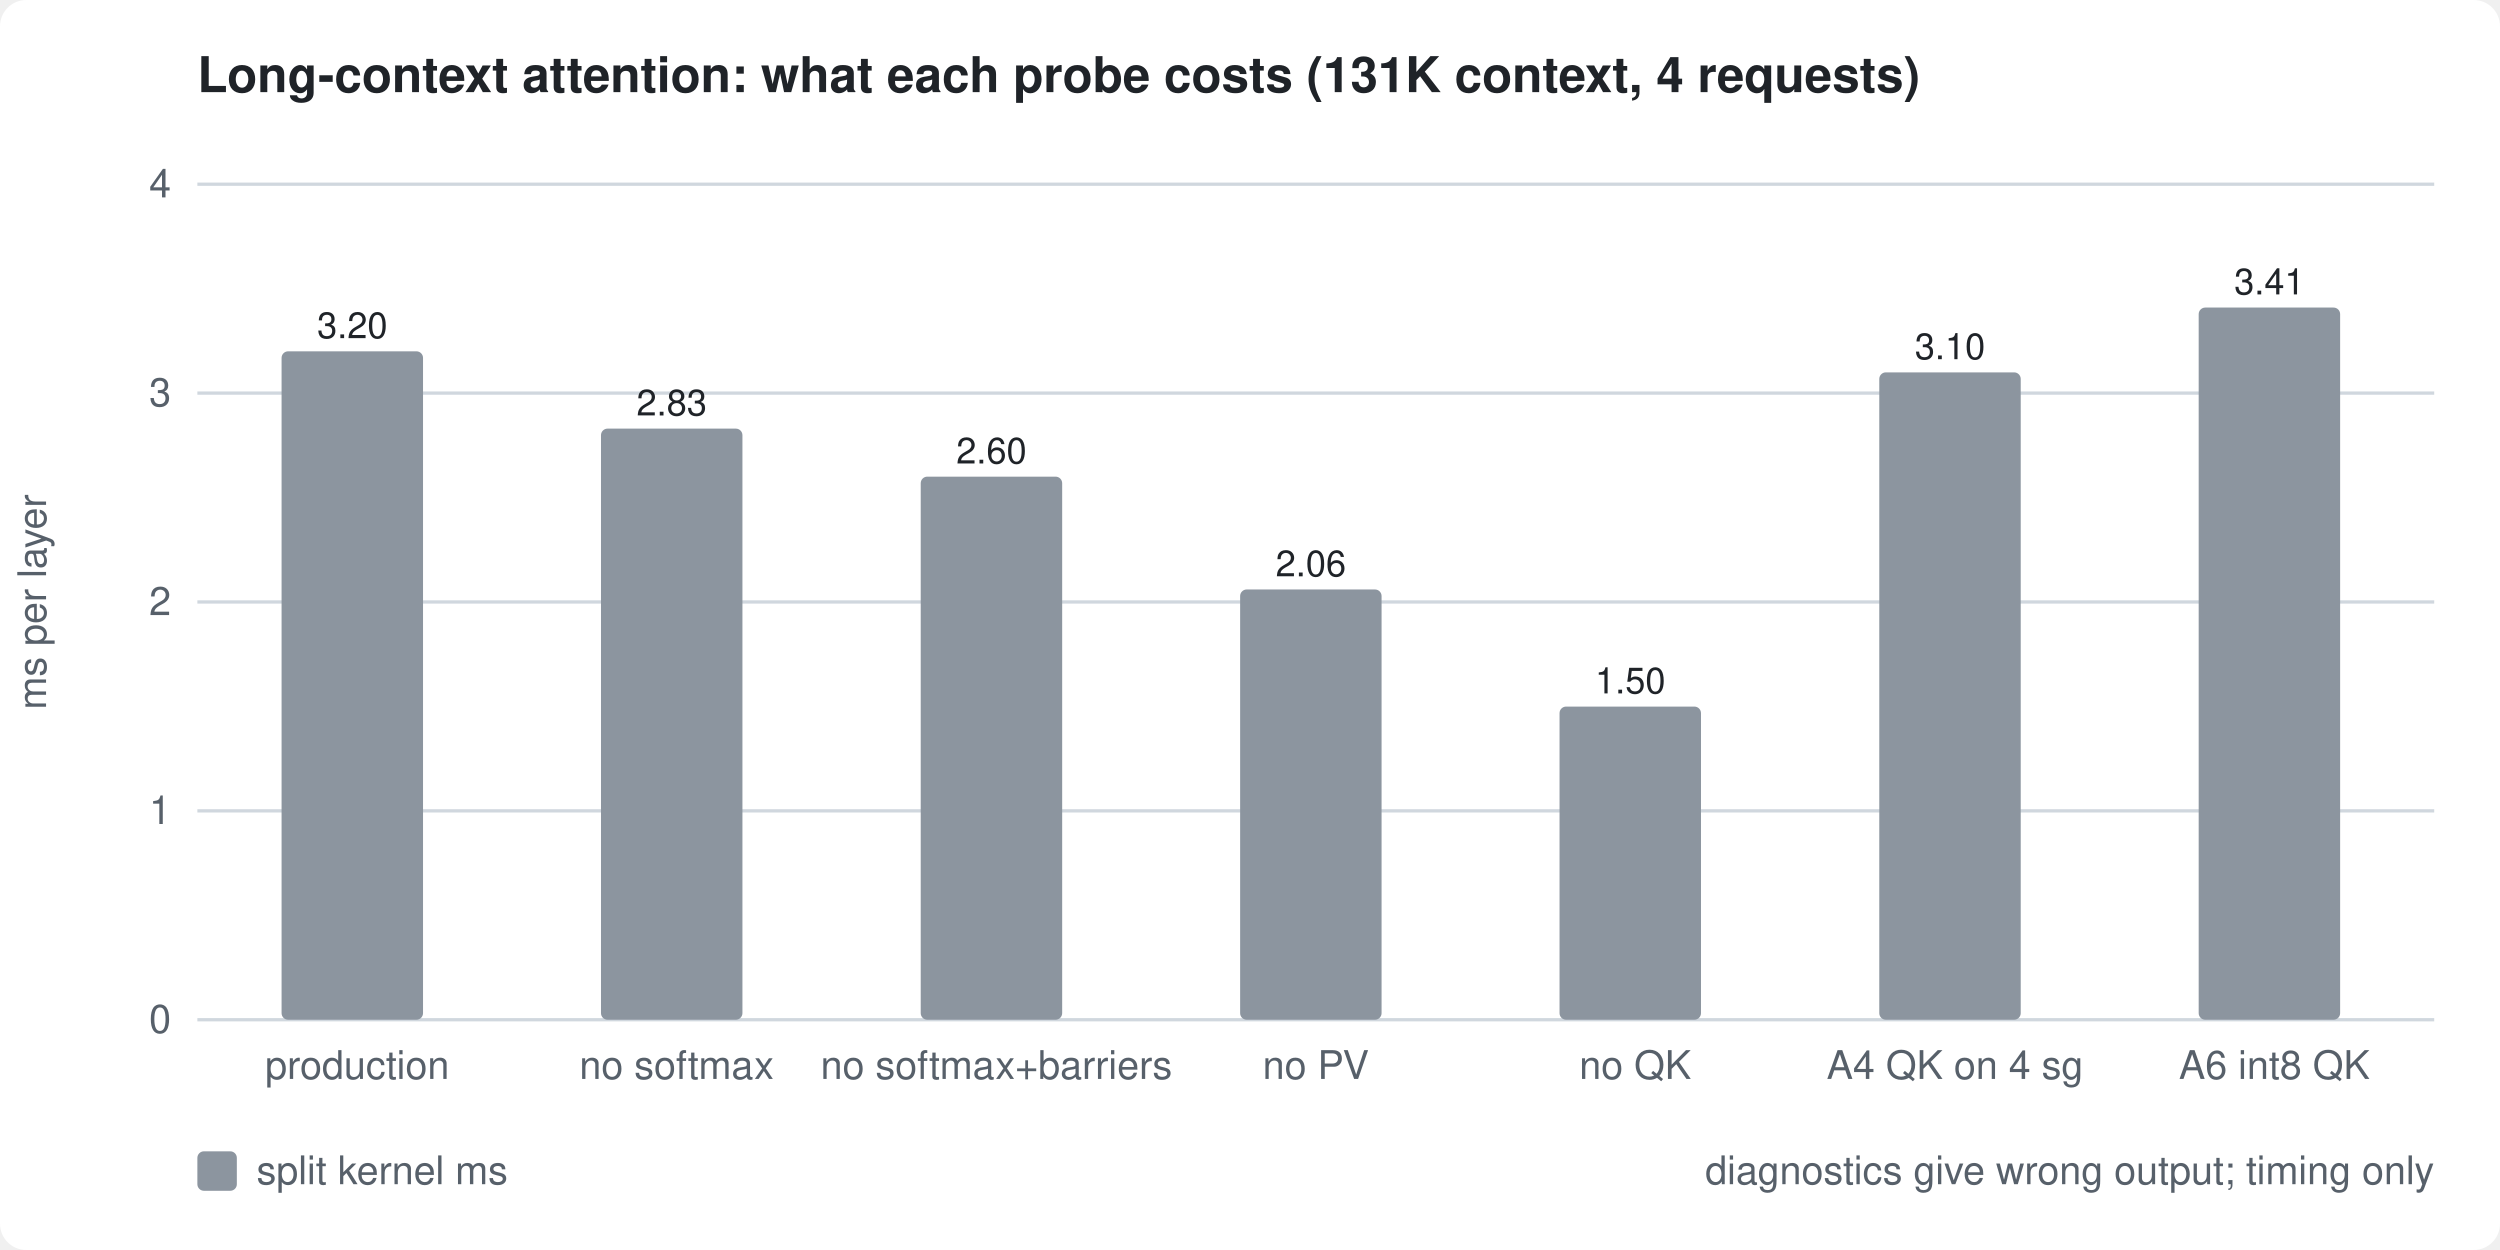
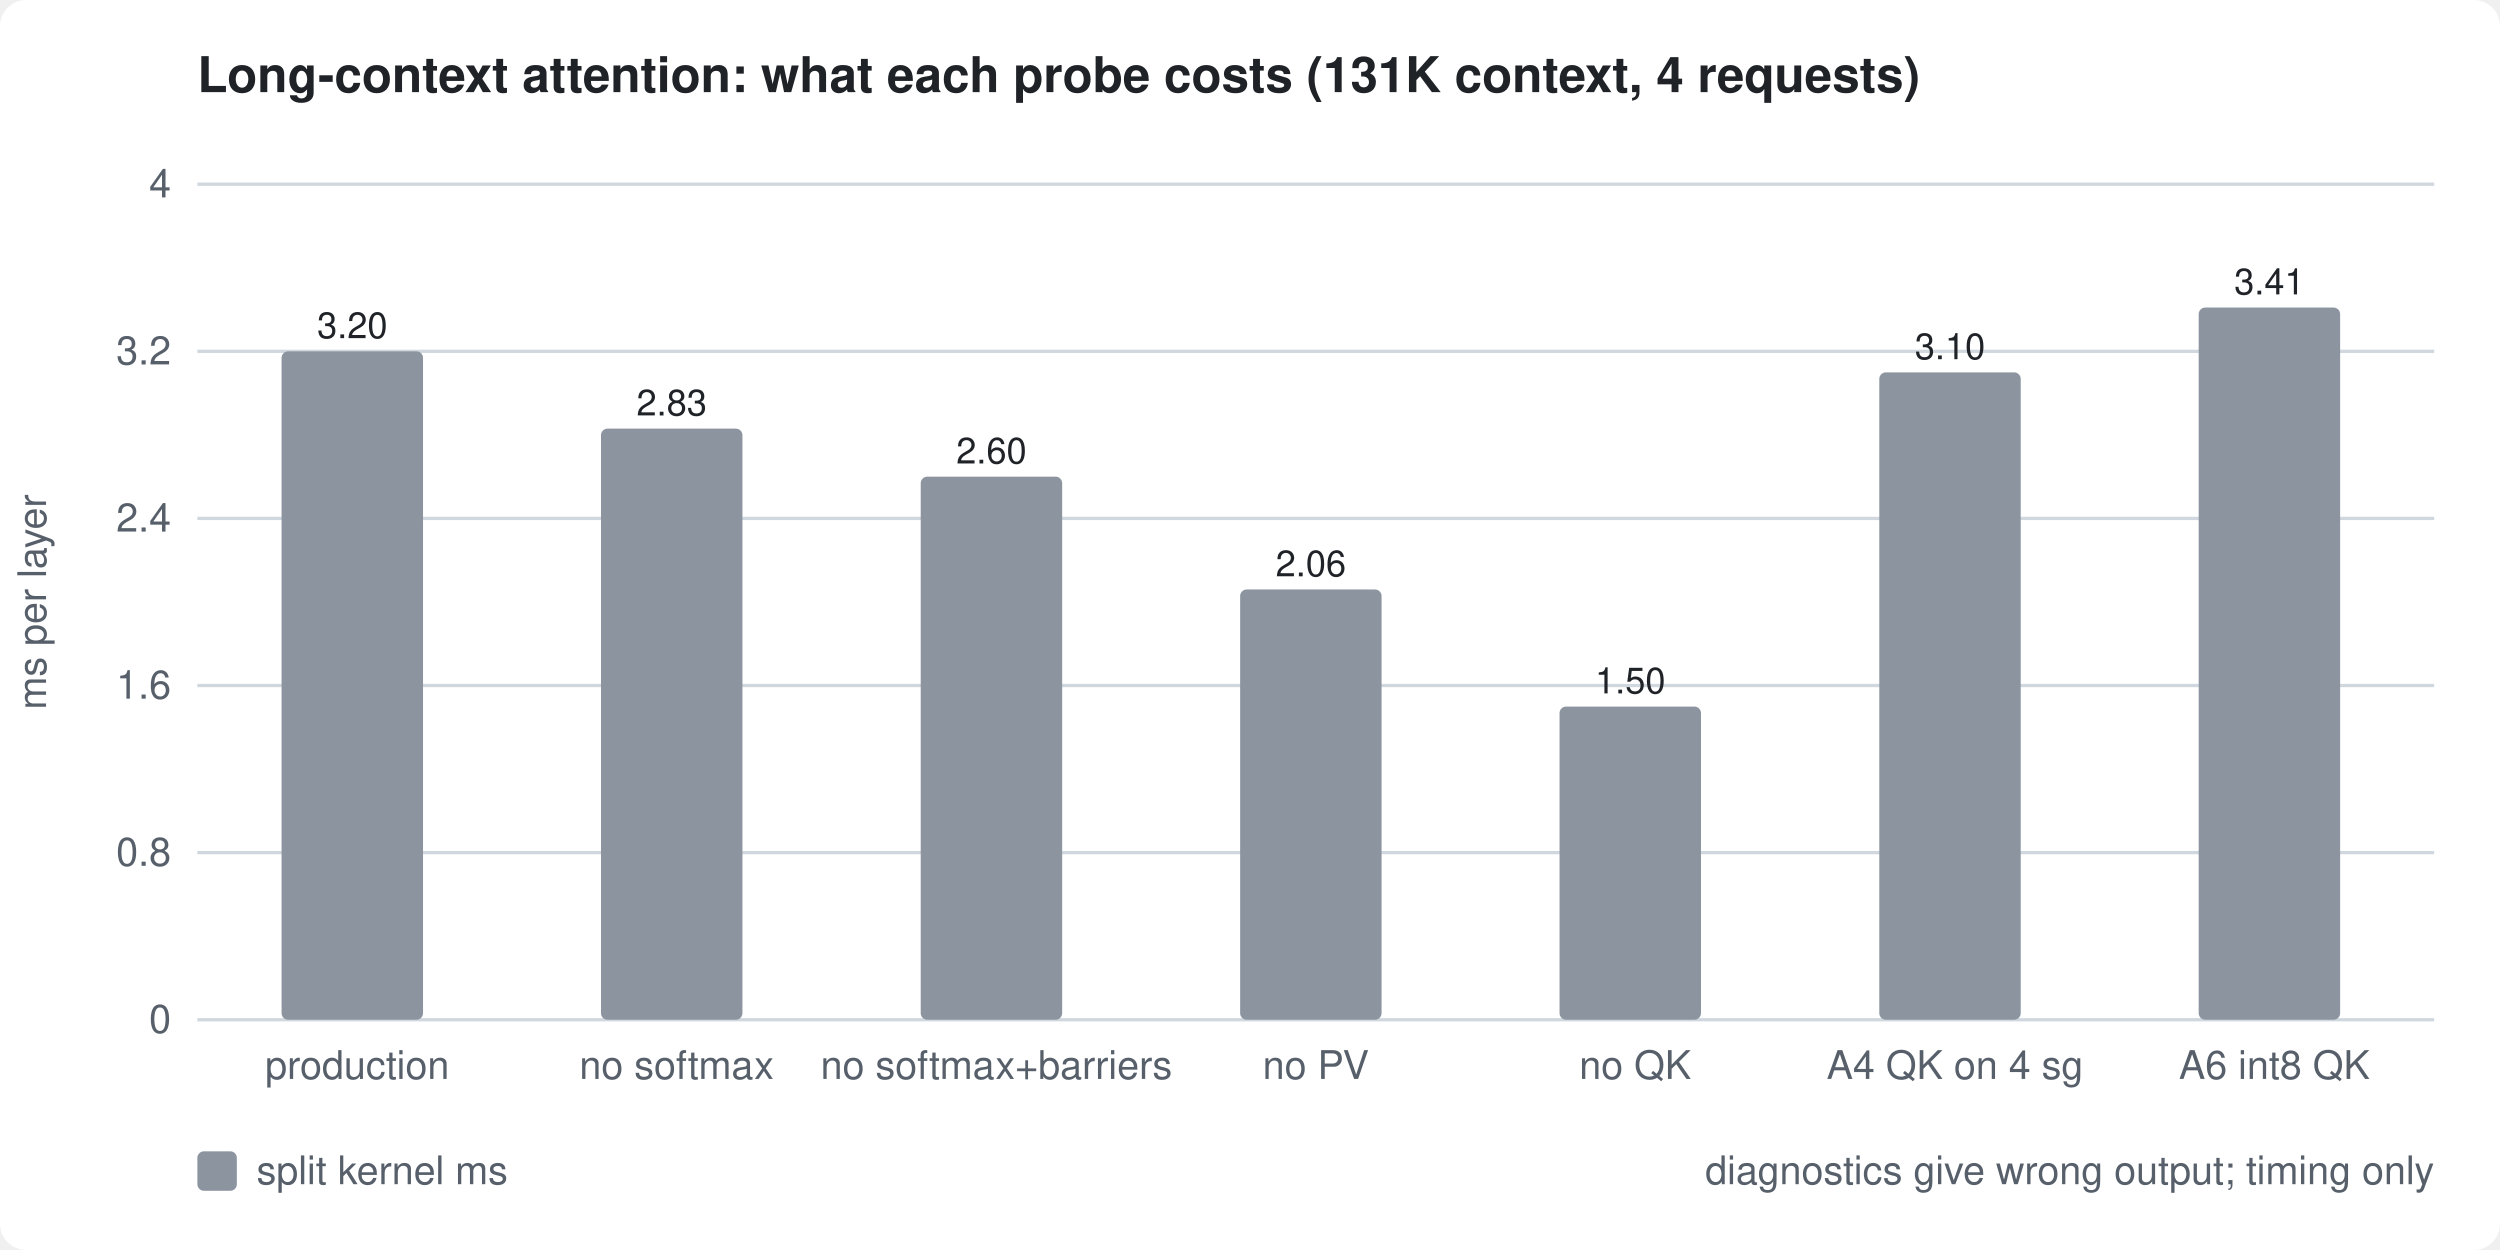
<svg xmlns="http://www.w3.org/2000/svg" width="760" height="380" viewBox="0 0 760 380">
  <style>
  .bg{fill:#ffffff} .t{fill:#1f2328;font:600 15px -apple-system,Segoe UI,Helvetica,Arial,sans-serif}
  .l{fill:#57606a;font:12px -apple-system,Segoe UI,Helvetica,Arial,sans-serif}
  .v{fill:#1f2328;font:11px -apple-system,Segoe UI,Helvetica,Arial,sans-serif}
-   .g{stroke:#d0d7de;stroke-width:1} .s0{fill:#8c959f} .s1{fill:#0969da} .s2{fill:#1a7f37} .s3{fill:#bf8700}
+   .g{stroke:#d0d7de;stroke-width:1} .gain{fill:#1a7f37;font:600 11px -apple-system,Segoe UI,Helvetica,Arial,sans-serif} .s0{fill:#8c959f} .s1{fill:#0969da} .s2{fill:#1a7f37} .s3{fill:#bf8700}
  @media (prefers-color-scheme: dark){
-     .bg{fill:#0d1117} .t,.v{fill:#e6edf3} .l{fill:#8d96a0} .g{stroke:#30363d}
+     .bg{fill:#0d1117} .t,.v{fill:#e6edf3} .l{fill:#8d96a0} .g{stroke:#30363d} .gain{fill:#3fb950}
    .s0{fill:#6e7681} .s1{fill:#4493f8} .s2{fill:#3fb950} .s3{fill:#d29922}}
</style>
  <rect class="bg" width="760" height="380" rx="8" />
  <text class="t" x="60" y="28">Long-context attention: what each probe costs (131K context, 4 requests)</text>
  <line class="g" x1="60" x2="740" y1="310.0" y2="310.0" />
  <text class="l" x="52" y="314.0" text-anchor="end">0</text>
-   <line class="g" x1="60" x2="740" y1="246.5" y2="246.5" />
-   <text class="l" x="52" y="250.5" text-anchor="end">1</text>
-   <line class="g" x1="60" x2="740" y1="183.0" y2="183.0" />
-   <text class="l" x="52" y="187.0" text-anchor="end">2</text>
-   <line class="g" x1="60" x2="740" y1="119.5" y2="119.5" />
-   <text class="l" x="52" y="123.5" text-anchor="end">3</text>
+   <line class="g" x1="60" x2="740" y1="259.2" y2="259.2" />
+   <text class="l" x="52" y="263.2" text-anchor="end">0.8</text>
+   <line class="g" x1="60" x2="740" y1="208.4" y2="208.4" />
+   <text class="l" x="52" y="212.4" text-anchor="end">1.6</text>
+   <line class="g" x1="60" x2="740" y1="157.6" y2="157.6" />
+   <text class="l" x="52" y="161.6" text-anchor="end">2.4</text>
+   <line class="g" x1="60" x2="740" y1="106.8" y2="106.8" />
+   <text class="l" x="52" y="110.8" text-anchor="end">3.2</text>
  <line class="g" x1="60" x2="740" y1="56.0" y2="56.0" />
  <text class="l" x="52" y="60.0" text-anchor="end">4</text>
  <text class="l" x="14" y="183.0" transform="rotate(-90 14 183.0)" text-anchor="middle">ms per layer</text>
  <rect class="s0" x="85.6" y="106.8" width="43.0" height="203.2" rx="2" />
  <text class="v" x="107.1" y="102.8" text-anchor="middle">3.20</text>
  <text class="l" x="108.6" y="328" text-anchor="middle">production</text>
  <rect class="s0" x="182.7" y="130.3" width="43.0" height="179.7" rx="2" />
  <text class="v" x="204.2" y="126.3" text-anchor="middle">2.83</text>
  <text class="l" x="205.7" y="328" text-anchor="middle">no softmax</text>
  <rect class="s0" x="279.9" y="144.9" width="43.0" height="165.1" rx="2" />
  <text class="v" x="301.4" y="140.9" text-anchor="middle">2.60</text>
  <text class="l" x="302.9" y="328" text-anchor="middle">no softmax+barriers</text>
  <rect class="s0" x="377.0" y="179.2" width="43.0" height="130.8" rx="2" />
  <text class="v" x="398.5" y="175.2" text-anchor="middle">2.06</text>
  <text class="l" x="400.0" y="328" text-anchor="middle">no PV</text>
  <rect class="s0" x="474.1" y="214.8" width="43.0" height="95.2" rx="2" />
  <text class="v" x="495.6" y="210.8" text-anchor="middle">1.50</text>
  <text class="l" x="497.1" y="328" text-anchor="middle">no QK</text>
  <rect class="s0" x="571.3" y="113.2" width="43.0" height="196.8" rx="2" />
  <text class="v" x="592.8" y="109.2" text-anchor="middle">3.10</text>
  <text class="l" x="594.3" y="328" text-anchor="middle">A4 QK on 4 sg</text>
  <rect class="s0" x="668.4" y="93.5" width="43.0" height="216.5" rx="2" />
  <text class="v" x="689.9" y="89.5" text-anchor="middle">3.41</text>
  <text class="l" x="691.4" y="328" text-anchor="middle">A6 int8 QK</text>
  <rect class="s0" x="60" y="350" width="12" height="12" rx="2" />
  <text class="l" x="78" y="360">split kernel ms</text>
  <text class="l" x="740" y="360" text-anchor="end">diagnostics give wrong output; timing only</text>
</svg>
